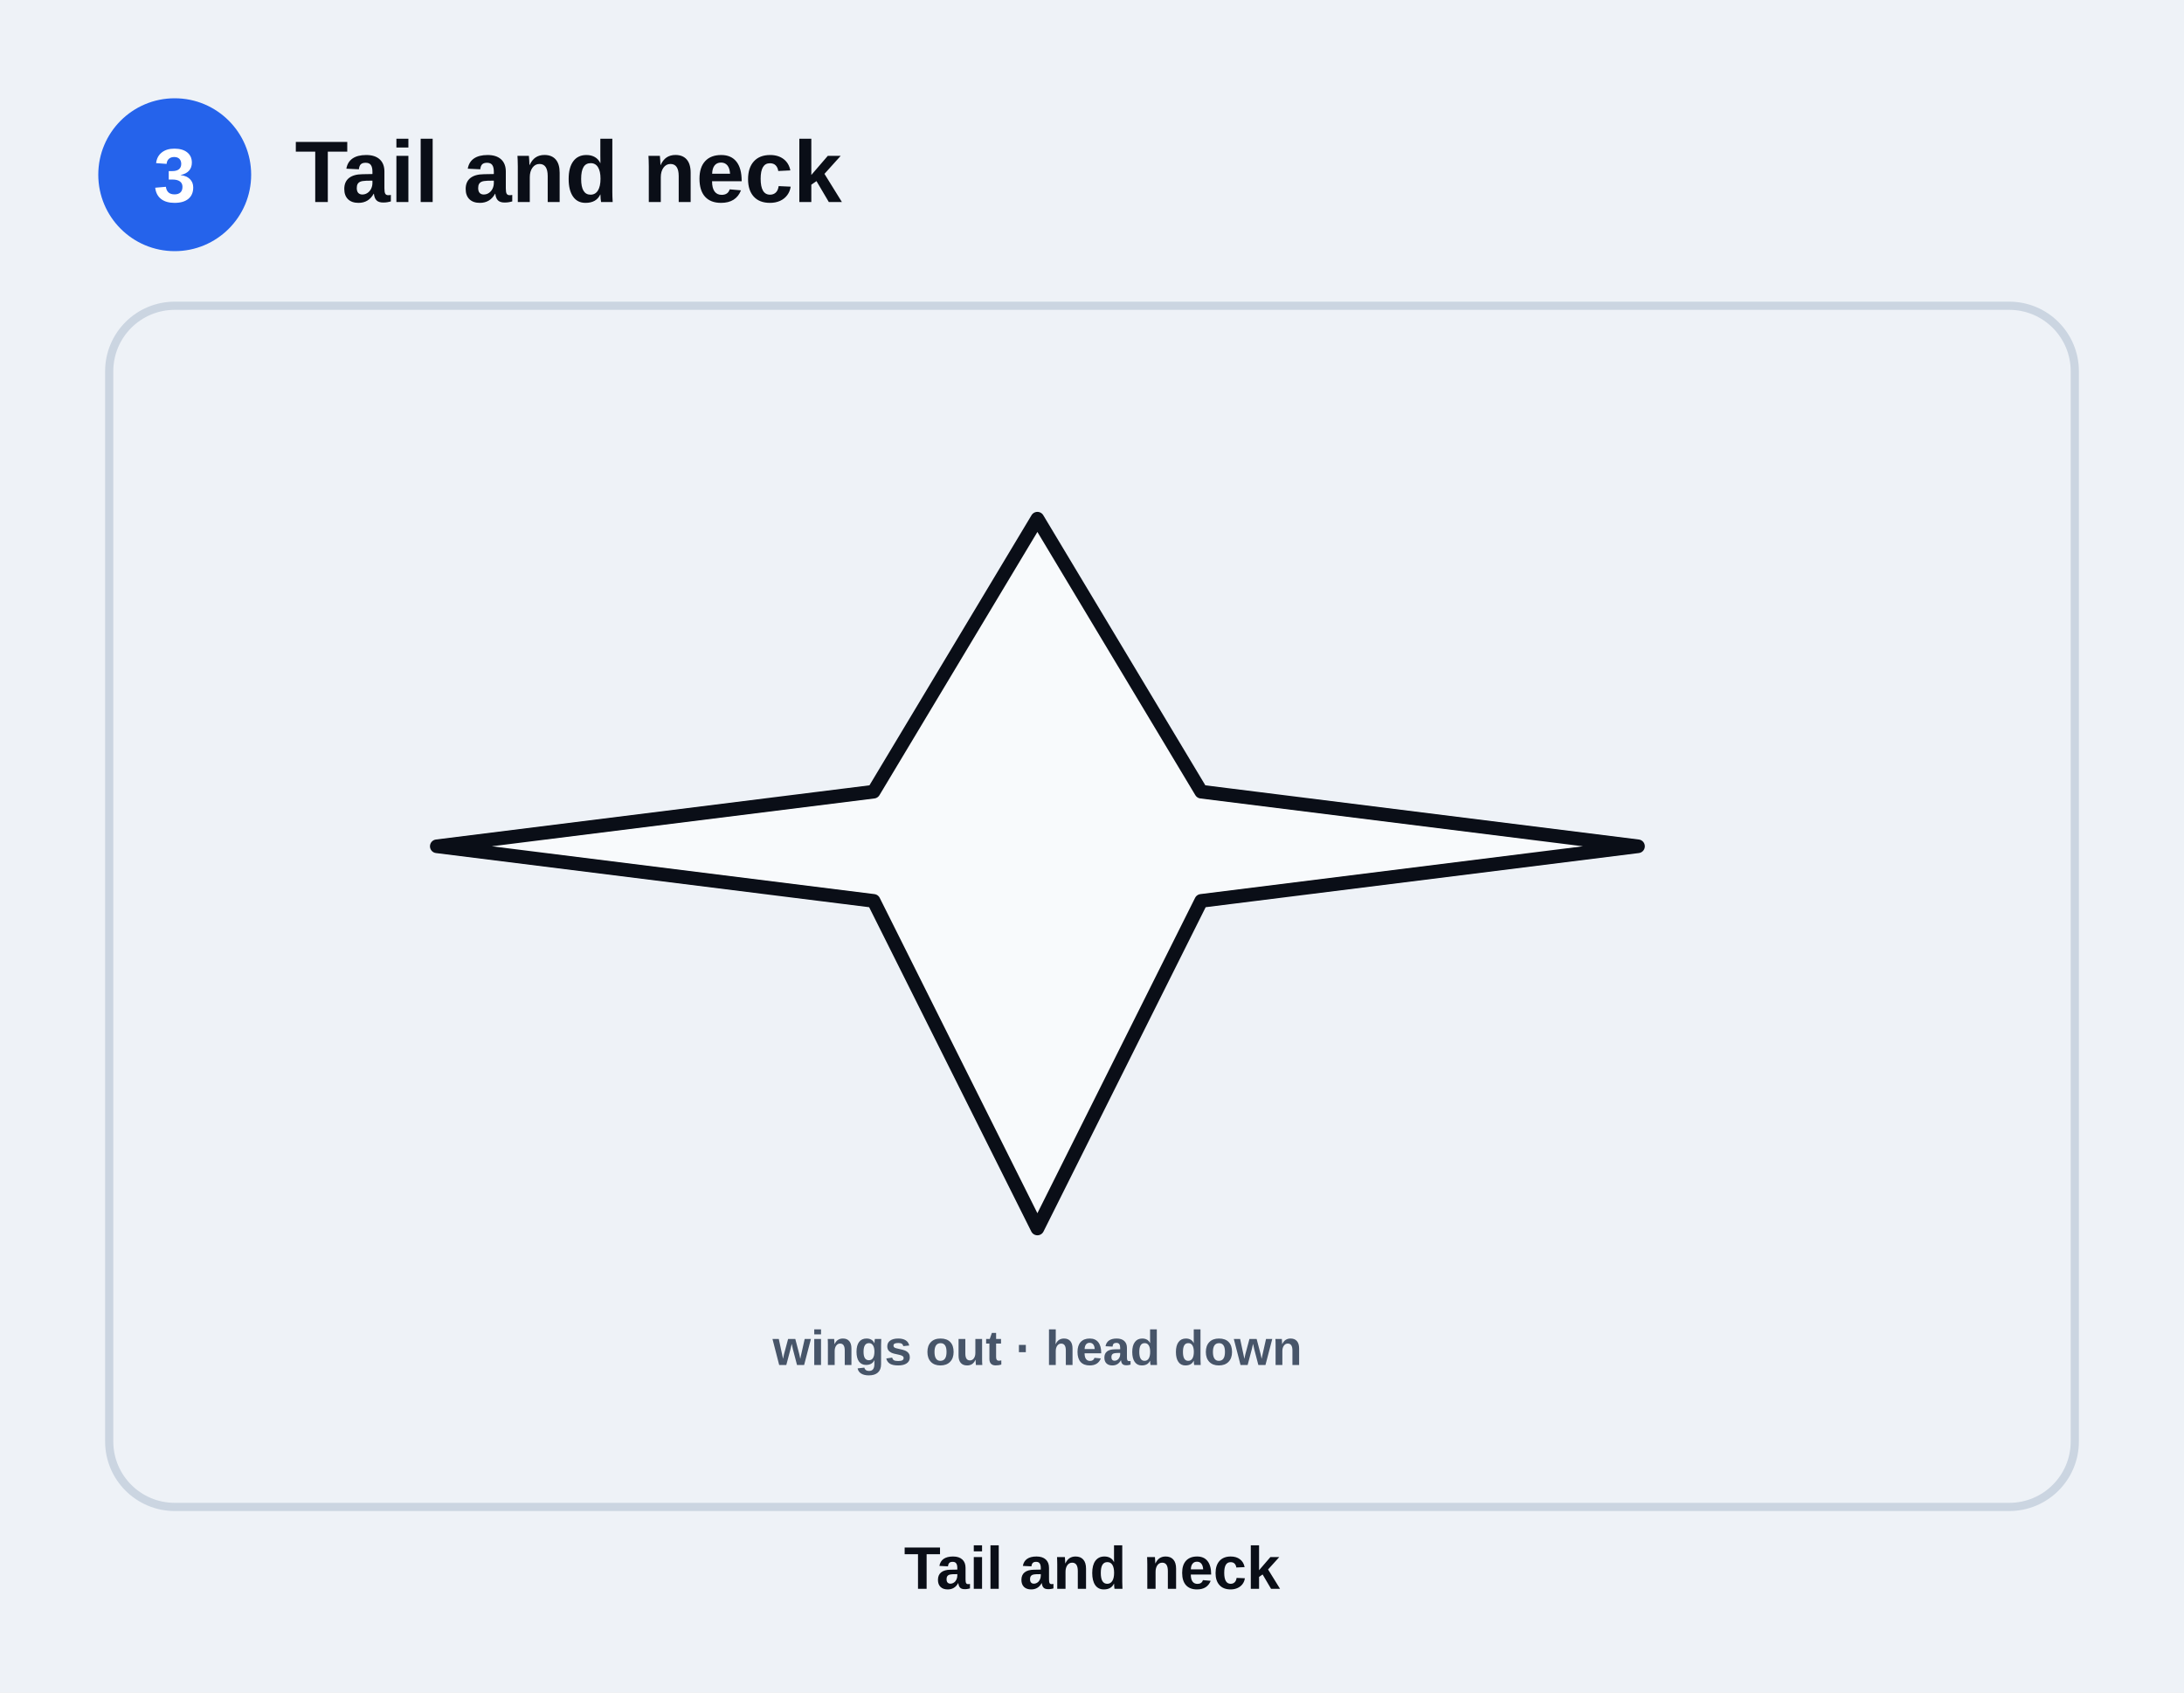
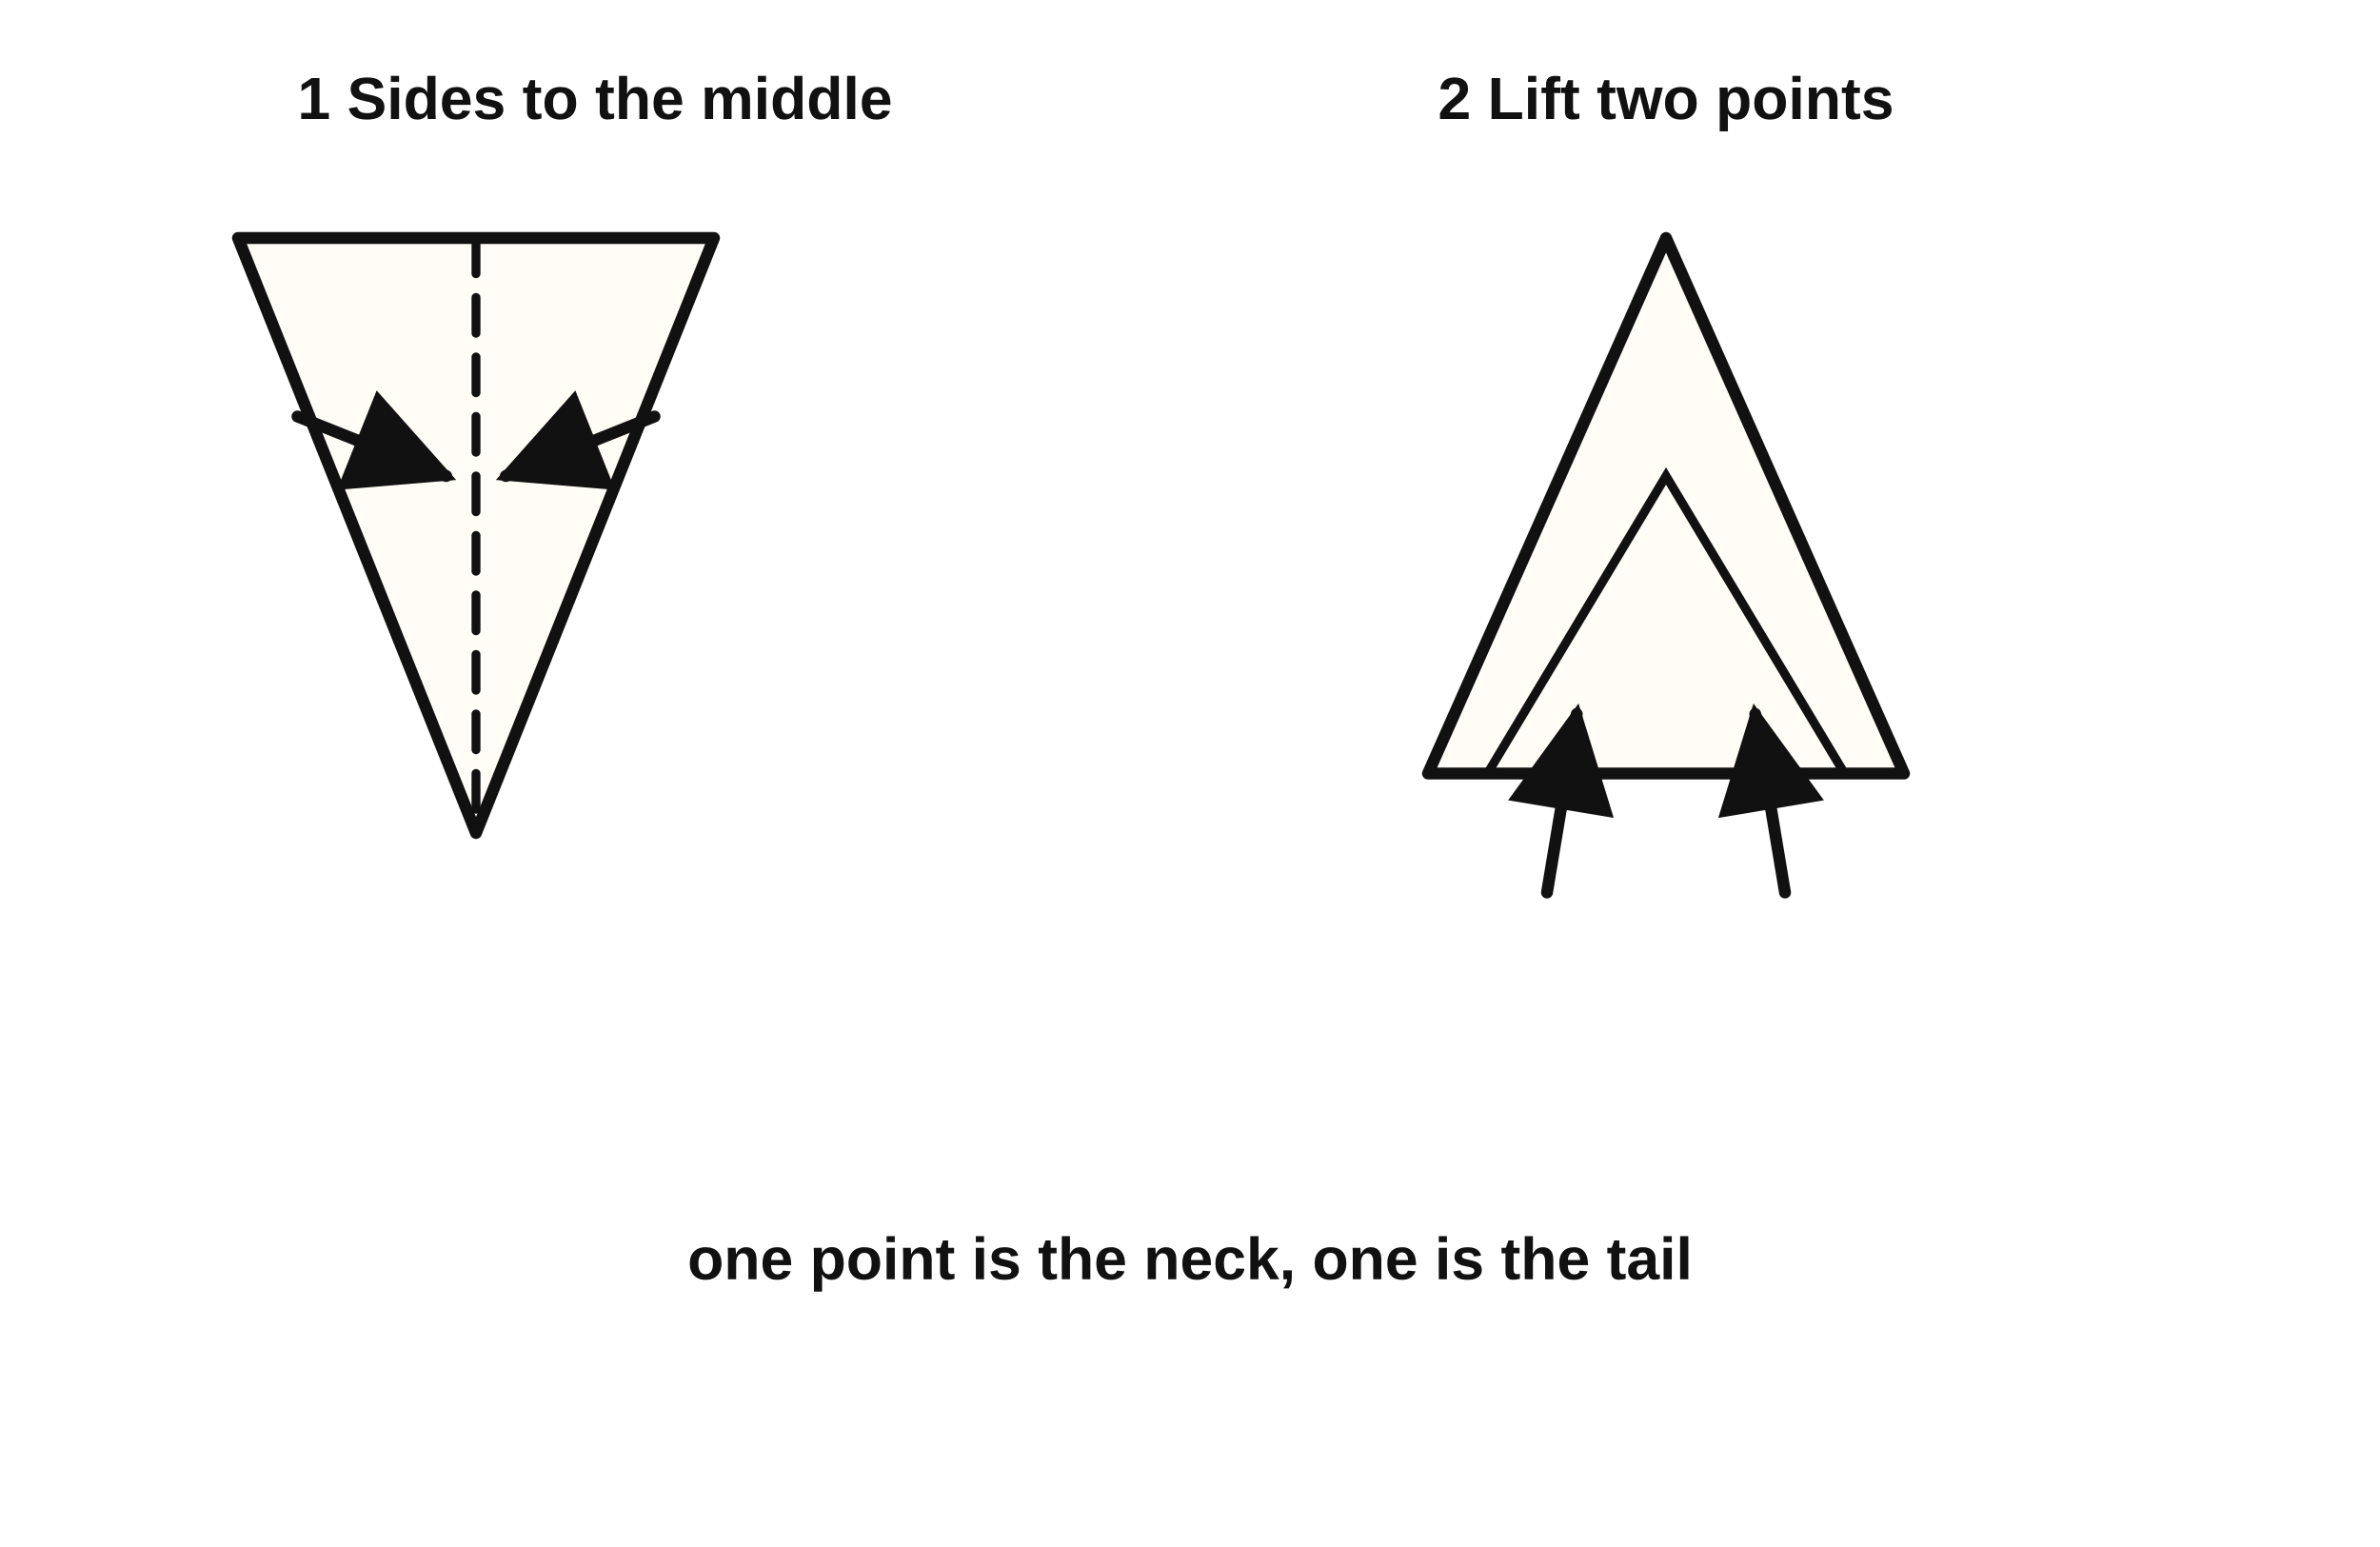
- <svg xmlns="http://www.w3.org/2000/svg" width="800" height="620" viewBox="0 0 800 620" role="img">
+ <svg xmlns="http://www.w3.org/2000/svg" width="800" height="520" viewBox="0 0 800 520" role="img">
+   <rect width="800" height="520" fill="#ffffff" />
  <defs>
-     <marker id="arrow" viewBox="0 0 10 10" refX="8" refY="5" markerWidth="8" markerHeight="8" orient="auto-start-reverse">
-       <path d="M 0 0 L 10 5 L 0 10 z" fill="#2563EB" />
+     <marker id="arr" viewBox="0 0 10 10" refX="9" refY="5" markerWidth="9" markerHeight="9" orient="auto">
+       <path d="M 0 0 L 10 5 L 0 10 z" fill="#111111" />
    </marker>
  </defs>
-   <rect width="800" height="620" fill="#EEF2F7" />
-   <circle cx="64" cy="64" r="28" fill="#2563EB" />
-   <text x="64" y="74" text-anchor="middle" font-size="28" font-family="Arial,Helvetica,sans-serif" font-weight="700" fill="#FFFFFF">3</text>
-   <text x="108" y="74" font-size="32" font-family="Arial,Helvetica,sans-serif" font-weight="700" fill="#0A0E17">Tail and neck</text>
-   <rect x="40" y="112" width="720" height="440" rx="24" fill="#EEF2F7" stroke="#CBD5E1" stroke-width="3" />
-   <g transform="translate(80,150)">
-     <polygon points="300,40 360,140 520,160 360,180 300,300 240,180 80,160 240,140" fill="#F8FAFC" stroke="#0A0E17" stroke-width="5" stroke-linejoin="round" />
-     <text x="300" y="350" text-anchor="middle" font-size="18" font-family="Arial,Helvetica,sans-serif" font-weight="600" fill="#475569">wings out · head down</text>
-   </g>
-   <text x="400" y="582" text-anchor="middle" font-size="22" font-family="Arial,Helvetica,sans-serif" font-weight="700" fill="#0A0E17">Tail and neck</text>
+   <text x="200" y="40" text-anchor="middle" font-size="20" font-family="Arial, Helvetica, sans-serif" fill="#111111" font-weight="700">1  Sides to the middle</text>
+   <polygon points="80,80 240,80 160,280" fill="#fffdf6" stroke="#111" stroke-width="4" stroke-linejoin="round" />
+   <line x1="160" y1="80" x2="160" y2="280" fill="none" stroke="#111111" stroke-width="3" stroke-dasharray="12 8" stroke-linecap="round" />
+   <line x1="100" y1="140" x2="150" y2="160" fill="none" stroke="#111111" stroke-width="4" stroke-linecap="round" marker-end="url(#arr)" />
+   <line x1="220" y1="140" x2="170" y2="160" fill="none" stroke="#111111" stroke-width="4" stroke-linecap="round" marker-end="url(#arr)" />
+   <text x="560" y="40" text-anchor="middle" font-size="20" font-family="Arial, Helvetica, sans-serif" fill="#111111" font-weight="700">2  Lift two points</text>
+   <polygon points="480,260 560,80 640,260" fill="#fffdf6" stroke="#111" stroke-width="4" stroke-linejoin="round" />
+   <polygon points="500,260 560,160 620,260" fill="none" stroke="#111" stroke-width="3" />
+   <line x1="520" y1="300" x2="530" y2="240" fill="none" stroke="#111111" stroke-width="4" stroke-linecap="round" marker-end="url(#arr)" />
+   <line x1="600" y1="300" x2="590" y2="240" fill="none" stroke="#111111" stroke-width="4" stroke-linecap="round" marker-end="url(#arr)" />
+   <text x="400" y="430" text-anchor="middle" font-size="20" font-family="Arial, Helvetica, sans-serif" fill="#111111" font-weight="700">one point is the neck, one is the tail</text>
</svg>
